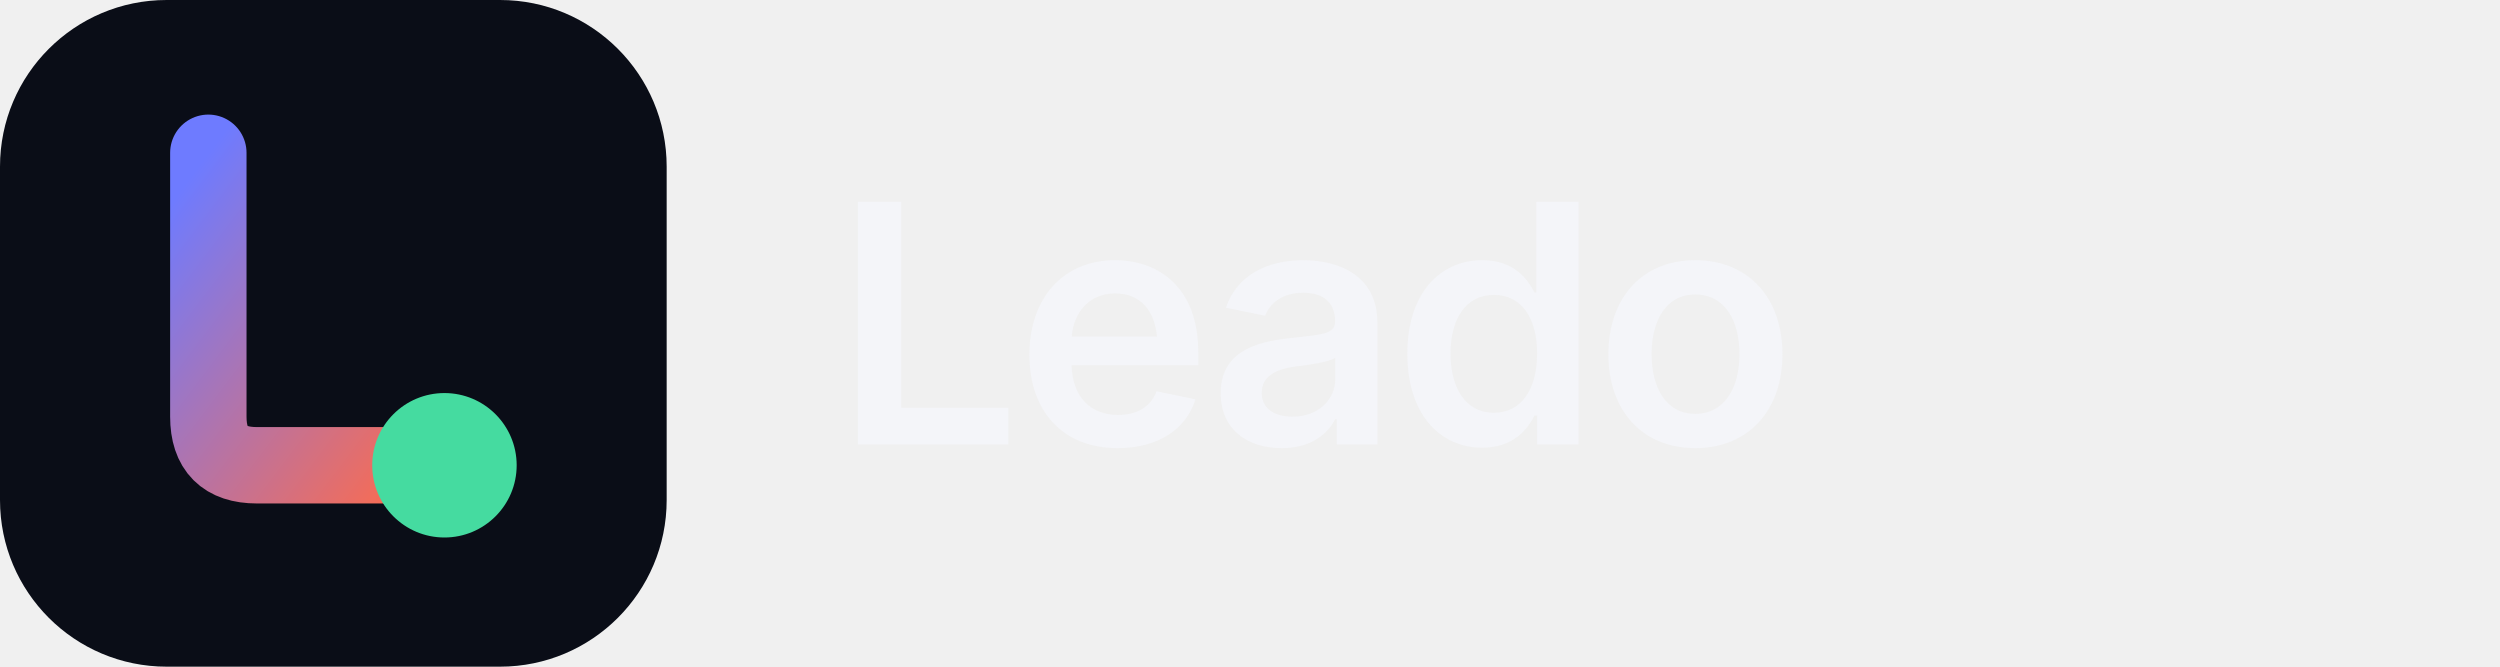
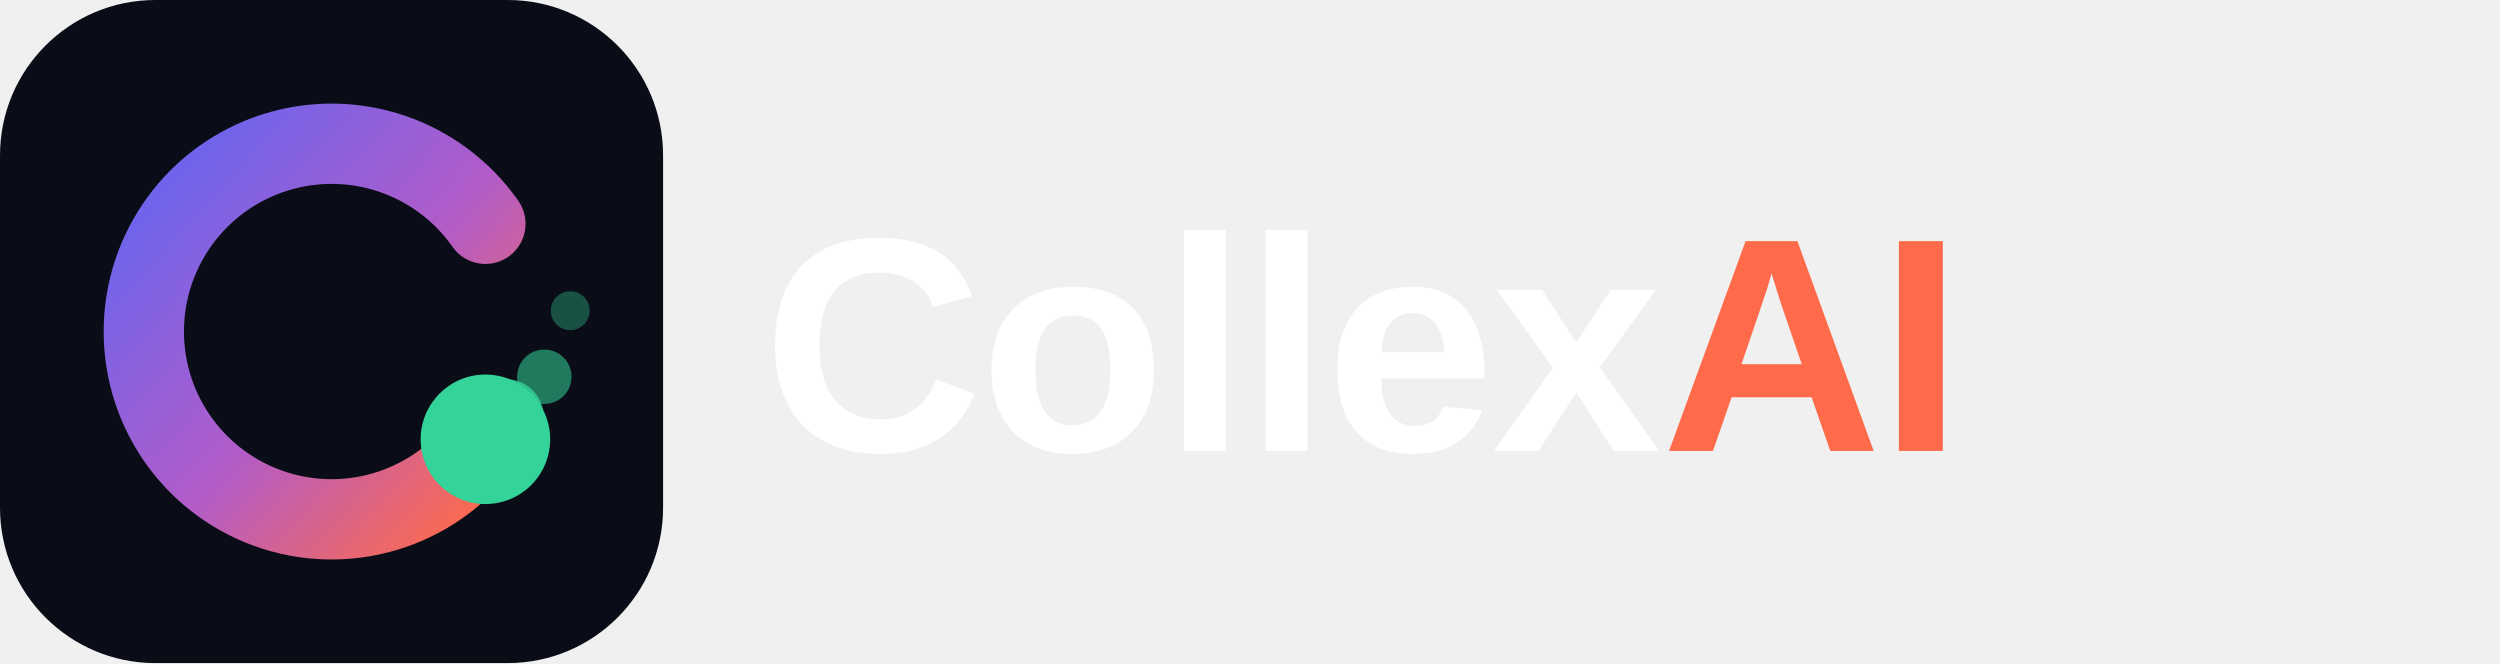
- <svg xmlns="http://www.w3.org/2000/svg" width="180" height="48" viewBox="0 0 180 48">
+ <svg xmlns="http://www.w3.org/2000/svg" width="377" height="100" viewBox="0 0 377 100">
  <defs>
-     <linearGradient id="leadoGradH" x1="0%" y1="0%" x2="100%" y2="100%">
-       <stop offset="0%" stop-color="#6E7BFF" />
+     <linearGradient id="collexArcGradientDark" x1="0%" y1="0%" x2="100%" y2="100%">
+       <stop offset="0%" stop-color="#6366F1" />
+       <stop offset="55%" stop-color="#B25CC9" />
      <stop offset="100%" stop-color="#FF6B4A" />
    </linearGradient>
  </defs>
-   <rect x="0" y="0" width="48" height="48" rx="12" fill="#0A0D17" />
-   <path d="M 15 11 L 15 30 Q 15 33.5 18.5 33.5 L 32 33.5" fill="none" stroke="url(#leadoGradH)" stroke-width="5.5" stroke-linecap="round" stroke-linejoin="round" />
-   <circle cx="32" cy="33.5" r="5.2" fill="#45DBA0" />
-   <text x="60" y="32" font-family="-apple-system, 'Segoe UI', system-ui, sans-serif" font-size="24" font-weight="600" fill="#F4F5F9" letter-spacing="-0.5">Leado</text>
+   <g transform="scale(0.1953)">
+     <rect x="0" y="0" width="512" height="512" rx="120" ry="120" fill="#0A0D17" />
+     <circle cx="440.3" cy="239.9" r="15" fill="#34D399" opacity="0.35" />
+     <circle cx="420.3" cy="290.9" r="21" fill="#34D399" opacity="0.55" />
+     <circle cx="390.8" cy="321.8" r="29" fill="#34D399" opacity="0.8" />
+     <path d="M 374.8 339.2 A 145 145 0 1 1 374.8 172.8" fill="none" stroke="url(#collexArcGradientDark)" stroke-width="62" stroke-linecap="round" />
+     <circle cx="374.8" cy="339.2" r="50" fill="#34D399" />
+   </g>
+   <text x="115" y="68" font-family="Arial, Helvetica, sans-serif" font-size="46" font-weight="700" fill="#FFFFFF" letter-spacing="-0.5">
+     Collex<tspan fill="#FF6B4A"> AI</tspan>
+   </text>
</svg>
